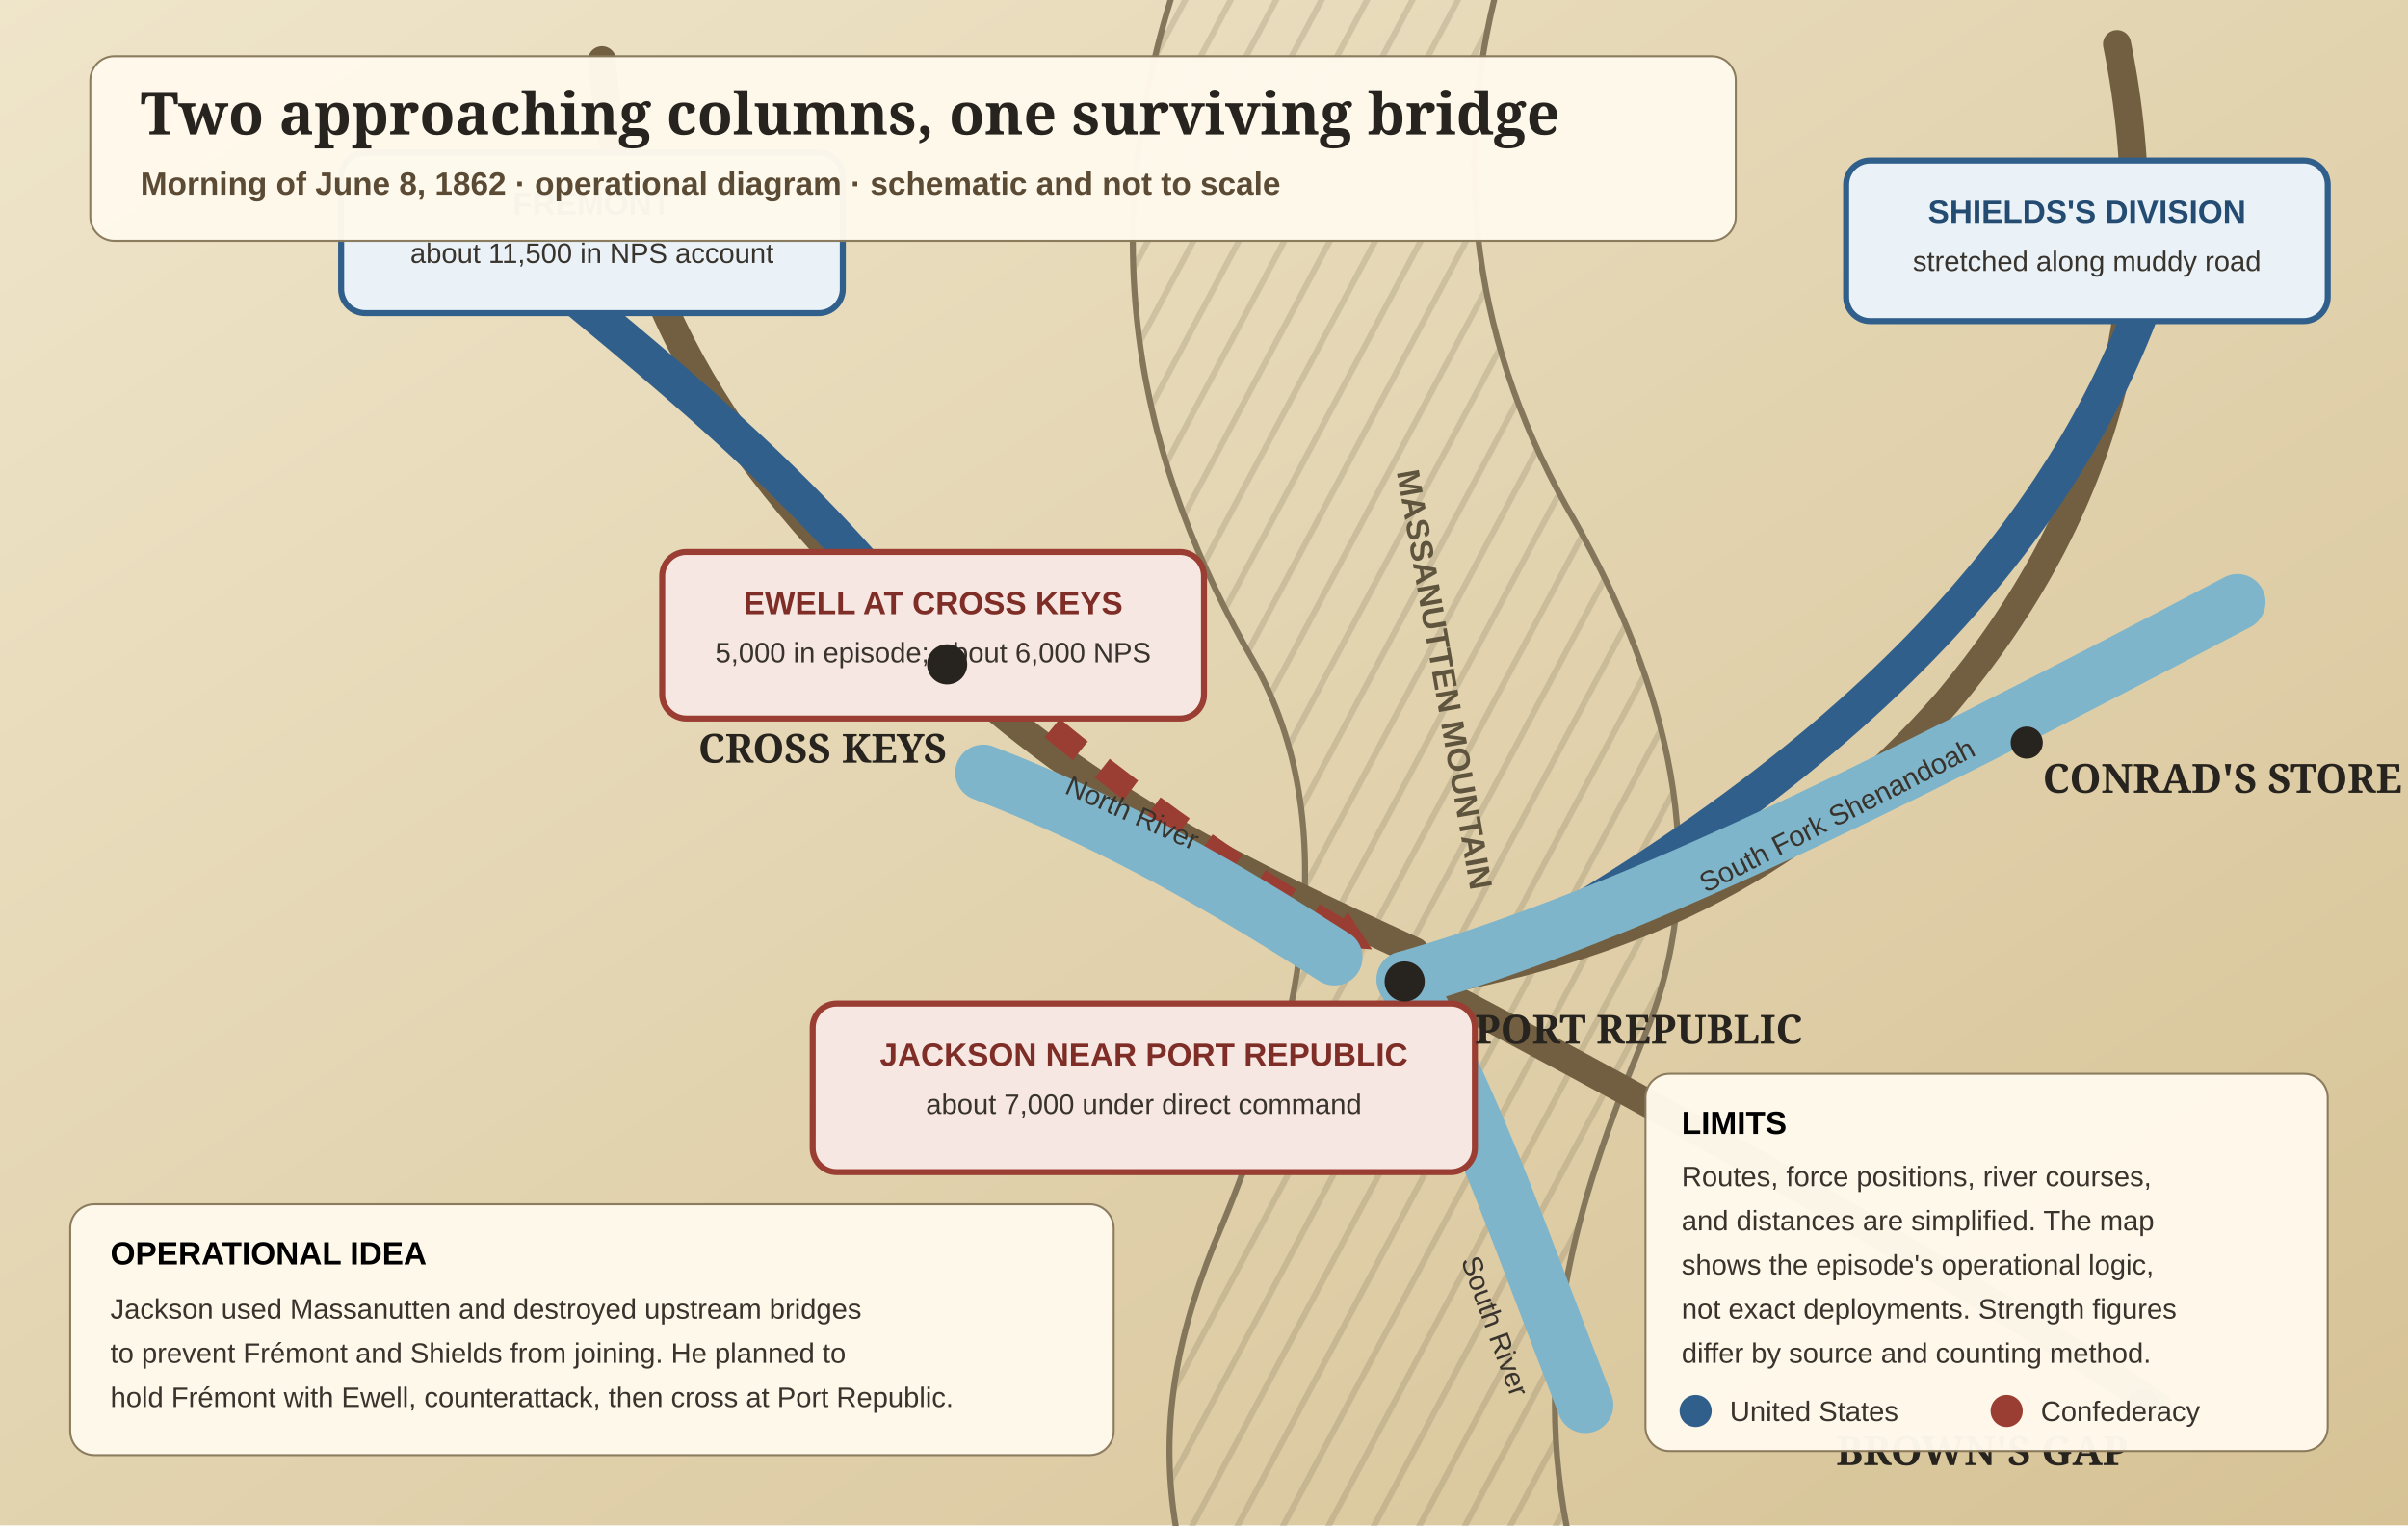
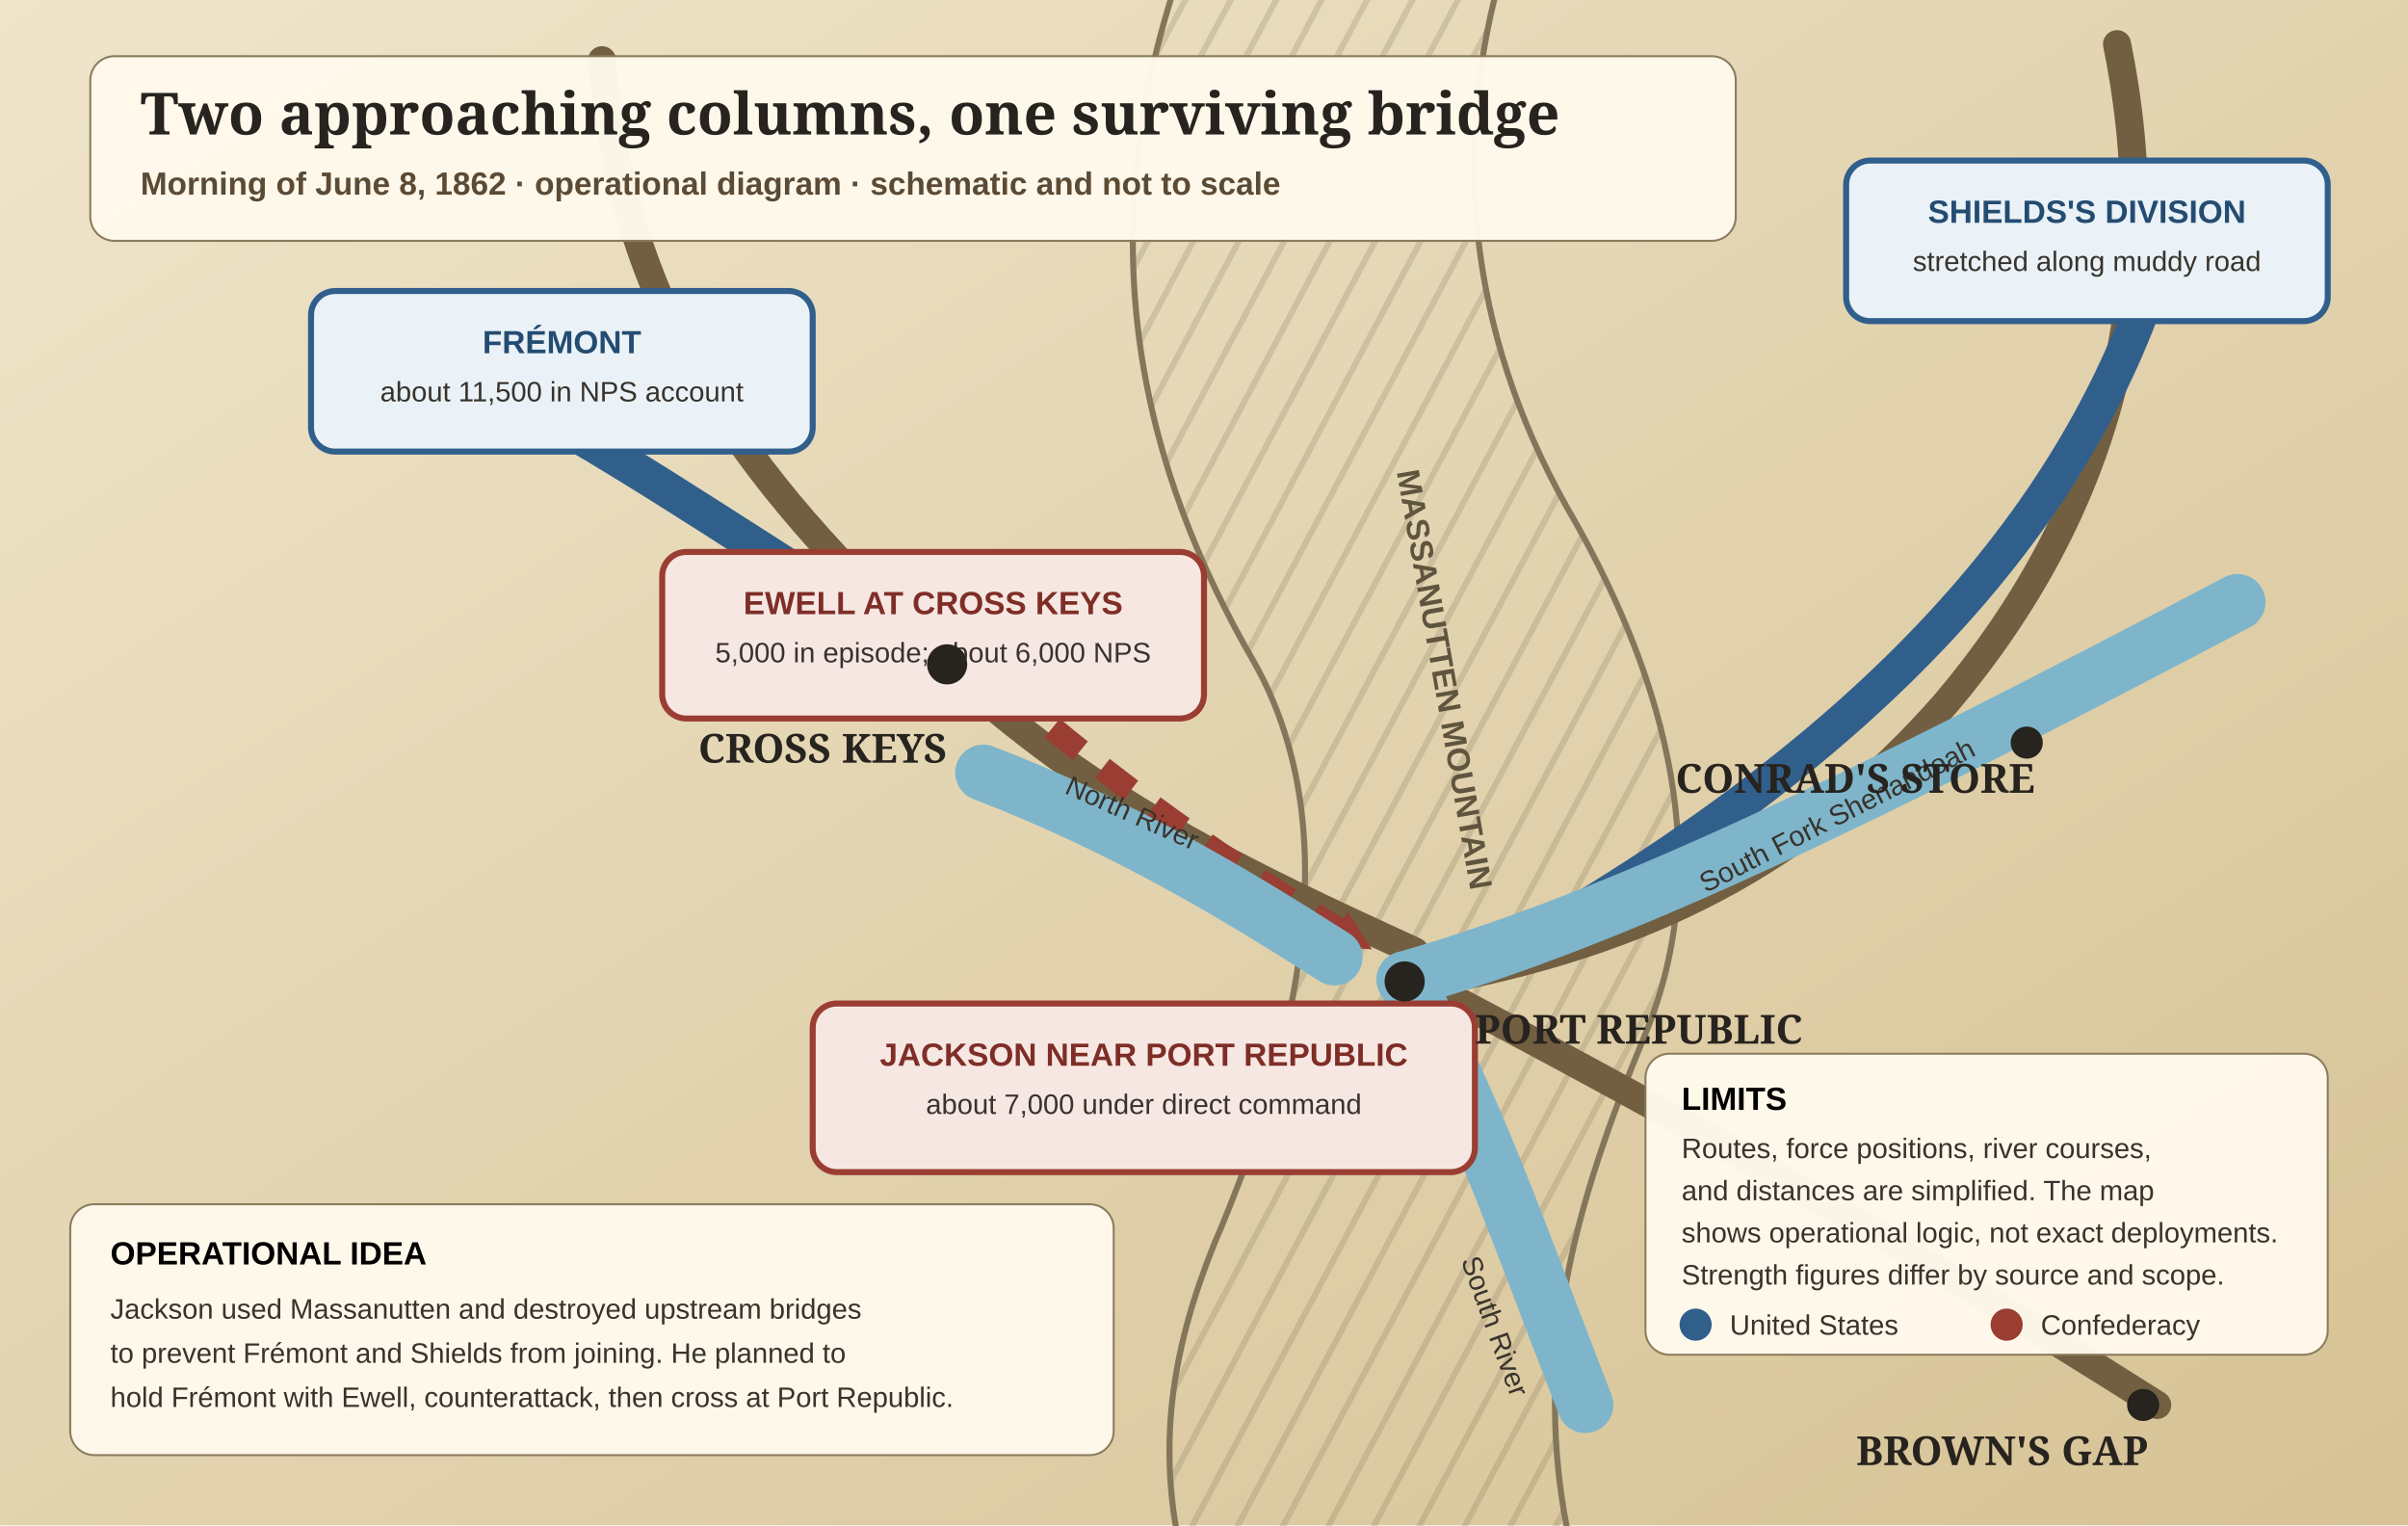
<svg xmlns="http://www.w3.org/2000/svg" viewBox="0 0 1200 760" role="img" aria-labelledby="title desc">
  <defs>
    <linearGradient id="ground" x1="0" y1="0" x2="1" y2="1">
      <stop stop-color="#efe5ca" />
      <stop offset="1" stop-color="#d6c295" />
    </linearGradient>
    <pattern id="ridge" width="20" height="20" patternUnits="userSpaceOnUse" patternTransform="rotate(28)">
      <line x1="0" y1="0" x2="0" y2="20" stroke="#6d624b" stroke-width="6" opacity=".2" />
    </pattern>
    <marker id="blue" markerUnits="userSpaceOnUse" markerWidth="20" markerHeight="20" refX="18" refY="10" orient="auto">
      <path d="M0 0L20 10L0 20Z" fill="#315f8c" />
    </marker>
    <marker id="red" markerUnits="userSpaceOnUse" markerWidth="20" markerHeight="20" refX="18" refY="10" orient="auto">
      <path d="M0 0L20 10L0 20Z" fill="#9a3d32" />
    </marker>
    <style>.title{font:700 29px Georgia,serif;fill:#27231e}.place{font:700 20px Georgia,serif;fill:#27231e}.label{font:700 16px Arial,sans-serif}.small{font:14px Arial,sans-serif;fill:#38332c}.tiny{font:12px Arial,sans-serif;fill:#38332c}.road{fill:none;stroke:#725f42;stroke-width:14;stroke-linecap:round}.water{fill:none;stroke:#7eb5ca;stroke-width:28;stroke-linecap:round}</style>
  </defs>
  <rect width="1200" height="760" fill="url(#ground)" />
  <path d="M590 -20 C540 120 570 235 625 330 C670 410 650 515 605 620 C585 670 575 720 590 780 L785 780 C760 680 785 600 820 515 C855 430 830 340 785 260 C735 175 720 80 750 -20Z" fill="url(#ridge)" stroke="#84765a" stroke-width="3" />
  <text x="696" y="235" class="label" fill="#5f553f" transform="rotate(80 696 235)">MASSANUTTEN MOUNTAIN</text>
  <path d="M300 30 C310 150 365 235 470 330 C545 400 620 435 705 474" class="road" />
  <path d="M1055 22 C1080 145 1050 255 970 350 C900 430 820 470 710 490" class="road" />
  <path d="M710 490 C820 548 925 605 1075 700" class="road" />
-   <path d="M250 118 C330 185 400 238 470 330" fill="none" stroke="#315f8c" stroke-width="18" marker-end="url(#blue)" />
+   <path d="M285 215 C345 250 405 292 470 330" fill="none" stroke="#315f8c" stroke-width="18" marker-end="url(#blue)" />
  <path d="M1080 115 C1050 225 970 350 760 470" fill="none" stroke="#315f8c" stroke-width="18" marker-end="url(#blue)" />
  <path d="M500 342 C555 390 610 430 682 472" fill="none" stroke="#9a3d32" stroke-width="12" stroke-dasharray="18 14" marker-end="url(#red)" />
  <path d="M490 385 C560 412 615 445 665 477" class="water" />
  <path d="M790 700 C755 610 735 550 700 488" class="water" />
  <path d="M700 488 C805 458 925 400 1115 300" class="water" />
  <text x="850" y="445" class="small" fill="#315d72" transform="rotate(-27 850 445)">South Fork Shenandoah</text>
  <text x="728" y="628" class="small" fill="#315d72" transform="rotate(70 728 628)">South River</text>
  <text x="530" y="395" class="small" fill="#315d72" transform="rotate(24 530 395)">North River</text>
-   <g transform="translate(170 76)">
+   <g transform="translate(155 145)">
    <rect width="250" height="80" rx="12" fill="#eaf2f7" stroke="#315f8c" stroke-width="3" />
    <text x="125" y="31" text-anchor="middle" class="label" fill="#244c72">FRÉMONT</text>
    <text x="125" y="55" text-anchor="middle" class="small">about 11,500 in NPS account</text>
  </g>
  <g transform="translate(920 80)">
    <rect width="240" height="80" rx="12" fill="#eaf2f7" stroke="#315f8c" stroke-width="3" />
    <text x="120" y="31" text-anchor="middle" class="label" fill="#244c72">SHIELDS'S DIVISION</text>
    <text x="120" y="55" text-anchor="middle" class="small">stretched along muddy road</text>
  </g>
  <g transform="translate(330 275)">
    <rect width="270" height="83" rx="12" fill="#f7e7e2" stroke="#9a3d32" stroke-width="3" />
    <text x="135" y="31" text-anchor="middle" class="label" fill="#7e2e27">EWELL AT CROSS KEYS</text>
    <text x="135" y="55" text-anchor="middle" class="small">5,000 in episode; about 6,000 NPS</text>
  </g>
  <g transform="translate(405 500)">
    <rect width="330" height="84" rx="12" fill="#f7e7e2" stroke="#9a3d32" stroke-width="3" />
    <text x="165" y="31" text-anchor="middle" class="label" fill="#7e2e27">JACKSON NEAR PORT REPUBLIC</text>
    <text x="165" y="55" text-anchor="middle" class="small">about 7,000 under direct command</text>
  </g>
  <circle cx="472" cy="331" r="10" fill="#27231e" />
  <text x="348" y="380" class="place">CROSS KEYS</text>
  <circle cx="700" cy="489" r="10" fill="#27231e" />
  <text x="735" y="520" class="place">PORT REPUBLIC</text>
  <circle cx="1010" cy="370" r="8" fill="#27231e" />
-   <text x="1018" y="395" class="place">CONRAD'S STORE</text>
+   <text x="835" y="395" class="place">CONRAD'S STORE</text>
  <circle cx="1068" cy="700" r="8" fill="#27231e" />
-   <text x="915" y="730" class="place">BROWN'S GAP</text>
+   <text x="925" y="730" class="place">BROWN'S GAP</text>
  <g transform="translate(45 28)">
    <rect width="820" height="92" rx="12" fill="#fff9ec" opacity=".97" stroke="#89795c" />
    <text x="25" y="39" class="title">Two approaching columns, one surviving bridge</text>
    <text x="25" y="69" class="label" fill="#5b4b35">Morning of June 8, 1862 · operational diagram · schematic and not to scale</text>
  </g>
  <g transform="translate(35 600)">
    <rect width="520" height="125" rx="12" fill="#fff9ec" opacity=".97" stroke="#89795c" />
    <text x="20" y="30" class="label">OPERATIONAL IDEA</text>
    <text x="20" y="57" class="small">Jackson used Massanutten and destroyed upstream bridges</text>
    <text x="20" y="79" class="small">to prevent Frémont and Shields from joining. He planned to</text>
    <text x="20" y="101" class="small">hold Frémont with Ewell, counterattack, then cross at Port Republic.</text>
  </g>
-   <g transform="translate(820 535)">
-     <rect width="340" height="188" rx="12" fill="#fff9ec" opacity=".97" stroke="#89795c" />
-     <text x="18" y="30" class="label">LIMITS</text>
-     <text x="18" y="56" class="small">Routes, force positions, river courses,</text>
-     <text x="18" y="78" class="small">and distances are simplified. The map</text>
-     <text x="18" y="100" class="small">shows the episode's operational logic,</text>
-     <text x="18" y="122" class="small">not exact deployments. Strength figures</text>
-     <text x="18" y="144" class="small">differ by source and counting method.</text>
-     <circle cx="25" cy="168" r="8" fill="#315f8c" />
-     <text x="42" y="173" class="small">United States</text>
-     <circle cx="180" cy="168" r="8" fill="#9a3d32" />
-     <text x="197" y="173" class="small">Confederacy</text>
+   <g transform="translate(820 525)">
+     <rect width="340" height="150" rx="12" fill="#fff9ec" opacity=".97" stroke="#89795c" />
+     <text x="18" y="28" class="label">LIMITS</text>
+     <text x="18" y="52" class="small">Routes, force positions, river courses,</text>
+     <text x="18" y="73" class="small">and distances are simplified. The map</text>
+     <text x="18" y="94" class="small">shows operational logic, not exact deployments.</text>
+     <text x="18" y="115" class="small">Strength figures differ by source and scope.</text>
+     <circle cx="25" cy="135" r="8" fill="#315f8c" />
+     <text x="42" y="140" class="small">United States</text>
+     <circle cx="180" cy="135" r="8" fill="#9a3d32" />
+     <text x="197" y="140" class="small">Confederacy</text>
  </g>
</svg>
